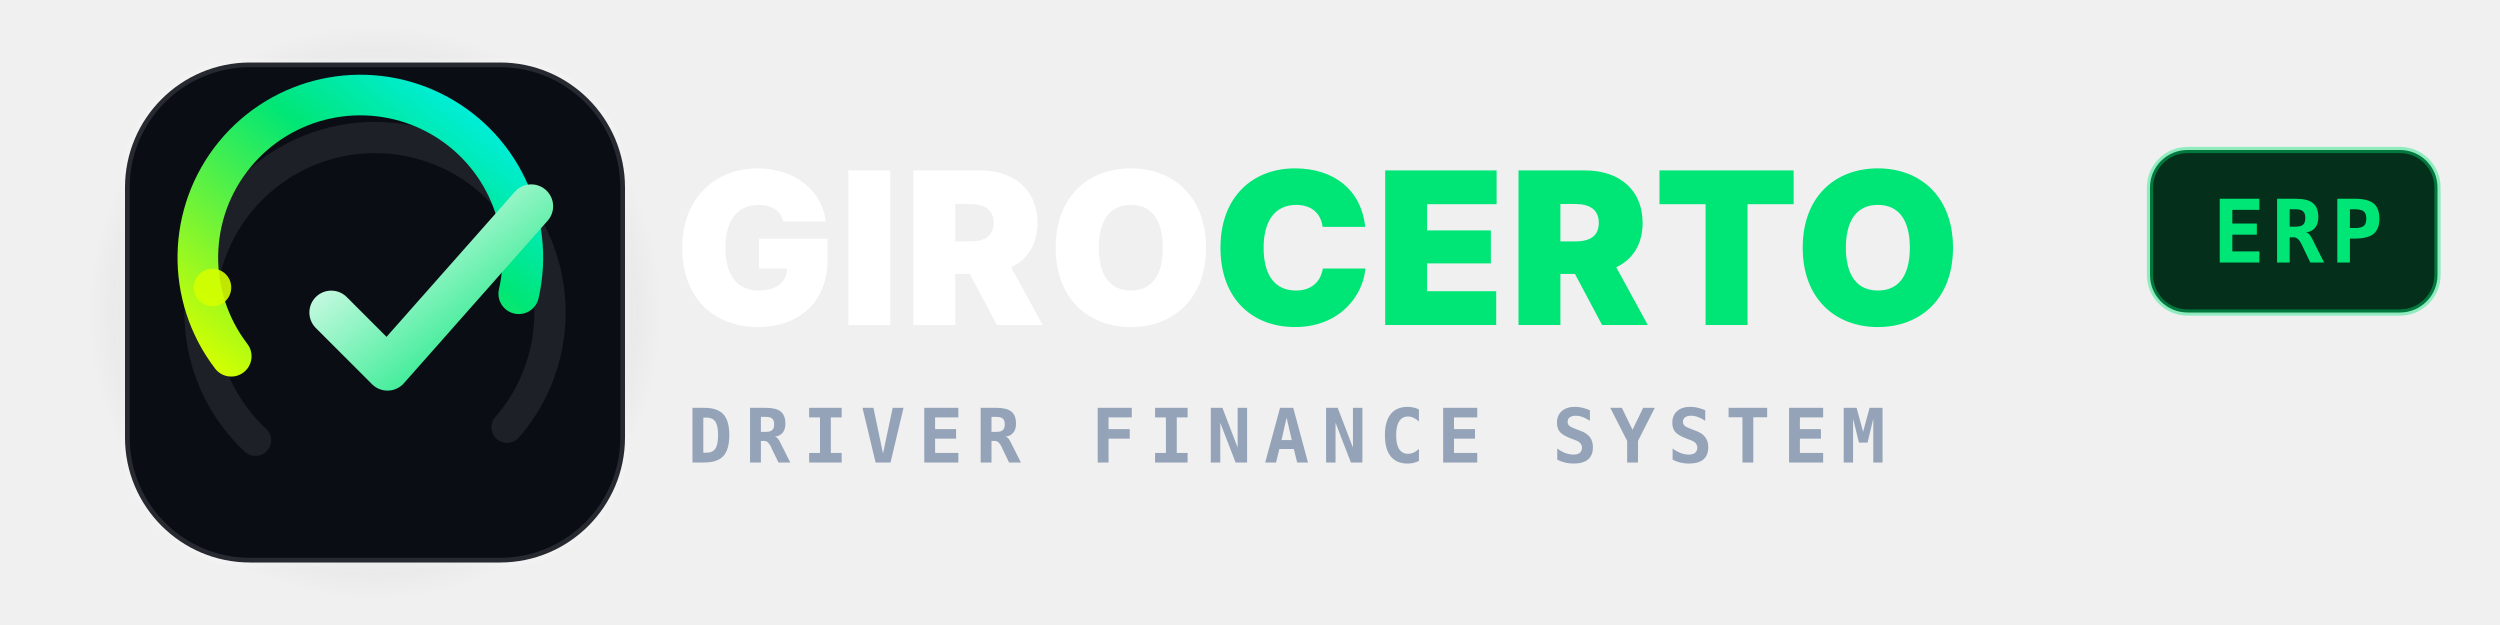
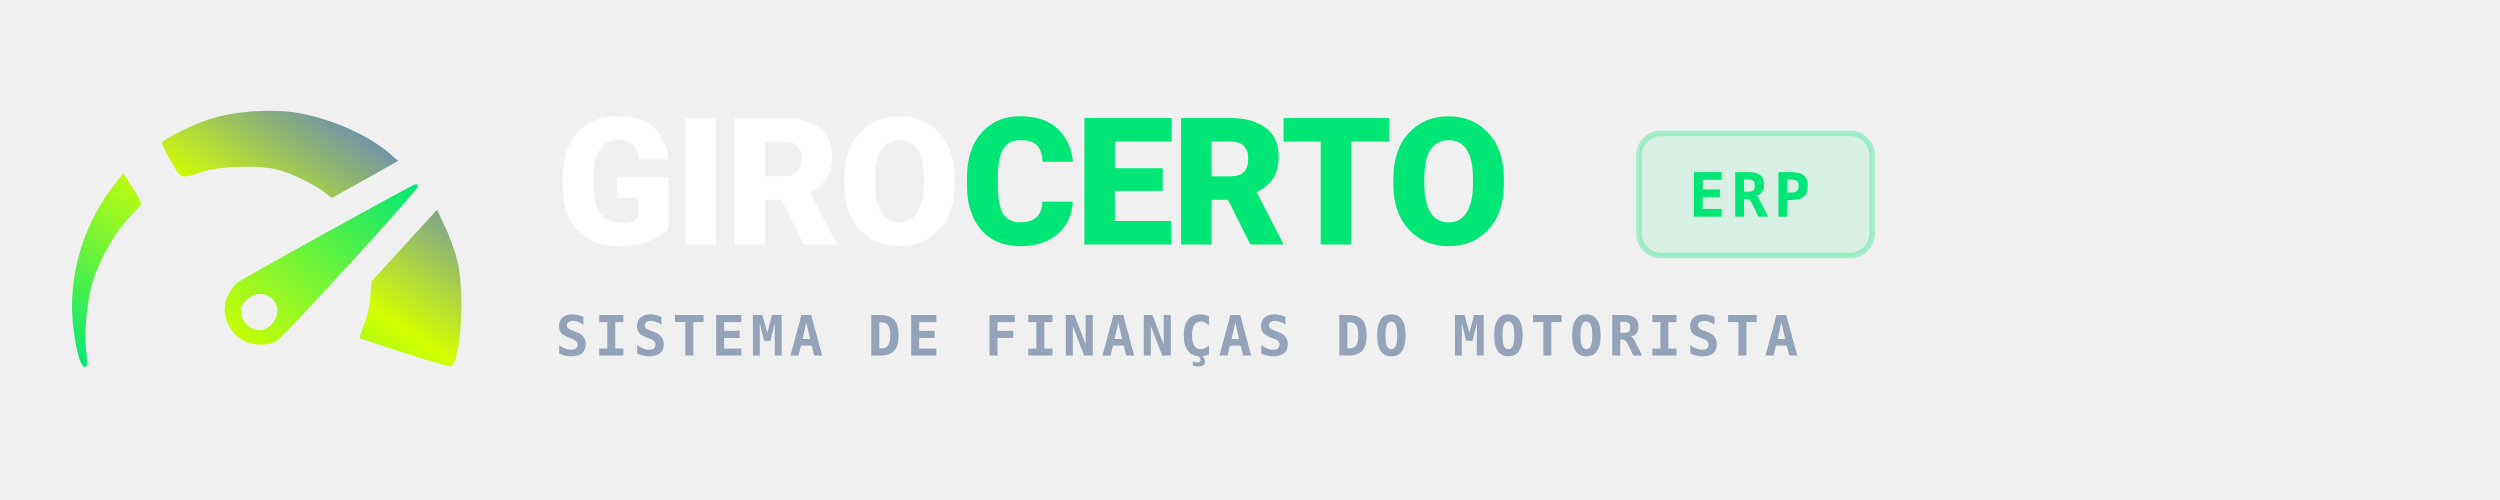
- <svg xmlns="http://www.w3.org/2000/svg" width="400" height="100" viewBox="0 0 400 100" fill="none">
+ <svg xmlns="http://www.w3.org/2000/svg" width="450" height="90" viewBox="0 0 450 90" fill="none">
  <defs>
-     <linearGradient id="giroGradFull" x1="0%" y1="100%" x2="100%" y2="0%">
+     <linearGradient id="logoSpeedGaugeGrad" x1="0%" y1="100%" x2="100%" y2="0%">
+       <stop offset="0%" stop-color="#00E676" />
+       <stop offset="50%" stop-color="#D4FF00" />
+       <stop offset="100%" stop-color="#3D5AFE" />
+     </linearGradient>
+     <linearGradient id="logoSpeedNeedleGrad" x1="0%" y1="100%" x2="100%" y2="0%">
      <stop offset="0%" stop-color="#D4FF00" />
-       <stop offset="60%" stop-color="#00E676" />
-       <stop offset="100%" stop-color="#00F0FF" />
-     </linearGradient>
-     <linearGradient id="certoGradFull" x1="0%" y1="0%" x2="100%" y2="100%">
-       <stop offset="0%" stop-color="#FFFFFF" />
      <stop offset="100%" stop-color="#00E676" />
    </linearGradient>
-     <radialGradient id="bgGlowFull" cx="50%" cy="50%" r="50%">
-       <stop offset="0%" stop-color="#00E676" stop-opacity="0.25" />
-       <stop offset="100%" stop-color="#000000" stop-opacity="0" />
-     </radialGradient>
  </defs>
-   <g transform="translate(10, 0)">
-     <circle cx="50" cy="50" r="46" fill="url(#bgGlowFull)" />
-     <rect width="80" height="80" x="10" y="10" rx="20" fill="#0A0D14" stroke="rgba(255, 255, 255, 0.12)" stroke-width="1.5" />
-     <circle cx="50" cy="50" r="28" stroke="rgba(255, 255, 255, 0.08)" stroke-width="5" stroke-linecap="round" stroke-dasharray="130 45" transform="rotate(135 50 50)" />
-     <path d="M 27,57 A 26,26 0 1,1 73,47" fill="none" stroke="url(#giroGradFull)" stroke-width="6.5" stroke-linecap="round" />
-     <circle cx="24" cy="46" r="3" fill="#D4FF00" opacity="0.9" />
-     <path d="M 43,50 L 52,59 L 75,33" fill="none" stroke="url(#certoGradFull)" stroke-width="7" stroke-linecap="round" stroke-linejoin="round" />
+   <g transform="translate(10, 5)">
+     <svg width="76" height="76" viewBox="250 500 1600 1100">
+       <path fill="url(#logoSpeedGaugeGrad)" fill-rule="nonzero" d="M 344.027 1514.391 C 328.102 1475.625 312.328 1373.191 312.328 1308.539 C 312.328 1140.625 369.062 976.891 473.254 844.121 L 507.004 801.109 L 540.609 854.25 C 559.094 883.48 574.258 911.09 574.305 915.59 C 574.363 920.102 563.625 933.969 550.465 946.43 C 484.828 1008.52 420.996 1115.105 390.758 1213.102 C 369.496 1282.004 357.633 1402.77 365.516 1470.07 C 368.992 1499.746 370.379 1526.625 368.602 1529.805 C 362.211 1541.242 352.578 1535.199 344.027 1514.391 Z M 1570 1481.668 C 1479.57 1452.699 1404.25 1427.668 1402.629 1426.039 C 1401 1424.41 1408.512 1401.172 1419.32 1374.398 C 1431.219 1344.941 1440.699 1303.027 1443.328 1268.246 L 1447.68 1210.77 L 1695.43 939.77 L 1724.469 1000.66 C 1740.441 1034.16 1761.07 1089.309 1770.32 1123.219 C 1803.25 1243.938 1786.129 1528.152 1745.641 1532.992 C 1739.469 1533.727 1660.43 1510.633 1570 1481.668 Z M 1271.941 875.82 C 1240.121 849.09 1156.98 807.461 1101.91 790.68 C 1033.84 769.941 882.406 772.238 809.48 795.109 C 719.633 823.281 729 826.23 687.453 756.719 C 666.969 722.461 651.922 689.961 654.012 684.52 C 658.465 672.91 769.242 617.48 824.895 599.012 C 931.723 563.559 1081 554.281 1188.262 576.441 C 1309.891 601.559 1439.781 660.859 1514.91 725.57 L 1548.289 754.32 L 1425.98 823.148 C 1358.719 861.012 1301.75 892.719 1299.379 893.621 C 1297.012 894.52 1284.66 886.512 1271.941 875.82 Z" />
+       <path fill="url(#logoSpeedNeedleGrad)" fill-rule="evenodd" d="M 954.668 1431.422 C 917.469 1409.121 890.41 1360.953 890.41 1317.027 C 890.41 1280.945 914.367 1233.152 942.266 1213.578 C 973.629 1191.566 1606.93 841.891 1615.43 841.891 C 1619.398 841.891 1622.648 846.449 1622.648 852.031 C 1622.648 866.34 1117.871 1417.797 1088.23 1435.871 C 1052.621 1457.582 995.121 1455.668 954.668 1431.422 Z M 1068.281 1374.316 C 1113.012 1329.586 1085.289 1258.949 1022.781 1258.352 C 991.957 1258.055 952.012 1293.562 952.188 1321.102 C 952.363 1347.504 969.016 1375.941 990.766 1386.945 C 1021.109 1402.297 1044.039 1398.562 1068.281 1374.316 Z" />
+     </svg>
  </g>
-   <g transform="translate(108, 0)">
-     <text x="0" y="52" fill="#FFFFFF" font-family="system-ui, -apple-system, sans-serif" font-weight="900" font-size="34" letter-spacing="0.5">GIRO<tspan fill="#00E676">CERTO</tspan>
+   <g transform="translate(100, 0)">
+     <text x="0" y="44" fill="#FFFFFF" font-family="system-ui, -apple-system, BlinkMacSystemFont, 'Segoe UI', Roboto, sans-serif" font-weight="900" font-size="32" letter-spacing="-0.5">GIRO<tspan fill="#00E676">CERTO</tspan>
    </text>
-     <rect x="236" y="24" width="46" height="26" rx="6" fill="#042F1A" stroke="rgba(0, 230, 118, 0.4)" stroke-width="1" />
-     <text x="246" y="42" fill="#00E676" font-family="monospace" font-weight="800" font-size="14" letter-spacing="1">ERP</text>
-     <text x="2" y="74" fill="#94A3B8" font-family="monospace" font-weight="700" font-size="12" letter-spacing="2">DRIVER FINANCE SYSTEM</text>
+     <rect x="195" y="24" width="42" height="22" rx="4" fill="rgba(0, 230, 118, 0.1)" stroke="rgba(0, 230, 118, 0.3)" stroke-width="1" />
+     <text x="204" y="39" fill="#00E676" font-family="monospace" font-weight="700" font-size="11" letter-spacing="1">ERP</text>
+     <text x="0" y="64" fill="#94A3B8" font-family="monospace" font-weight="600" font-size="10" letter-spacing="1">SISTEMA DE FINANÇAS DO MOTORISTA</text>
  </g>
</svg>
